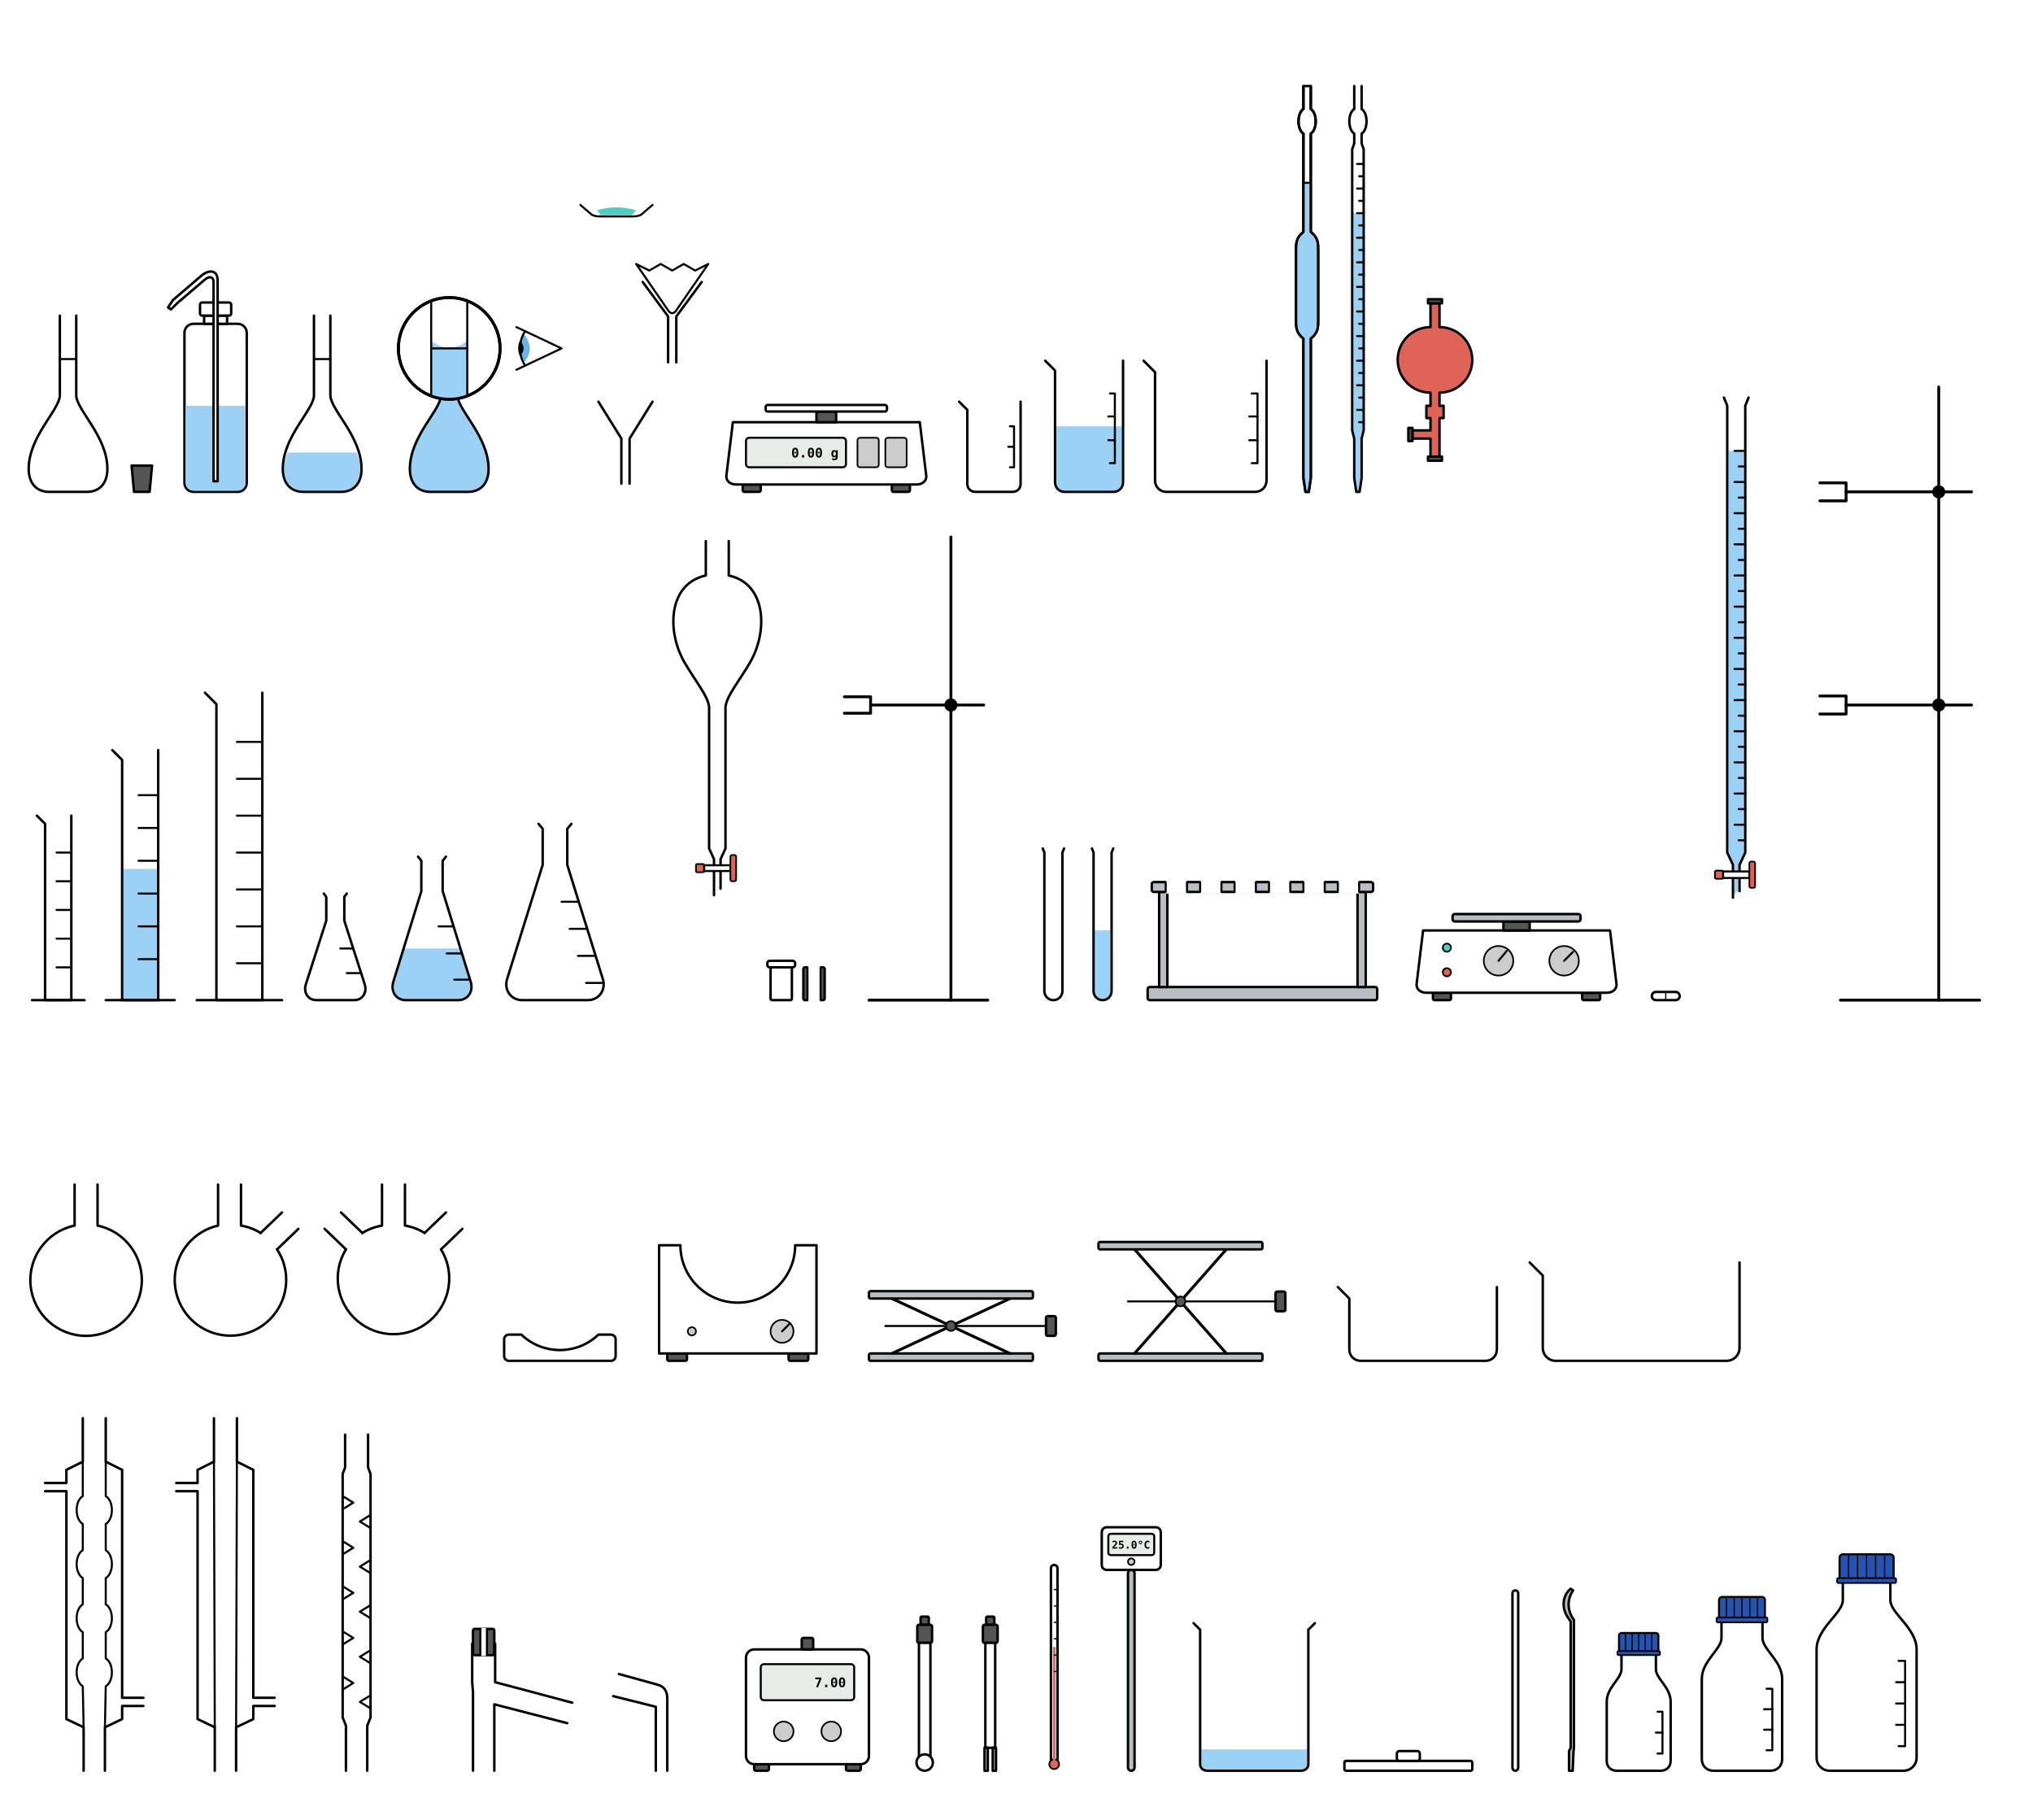
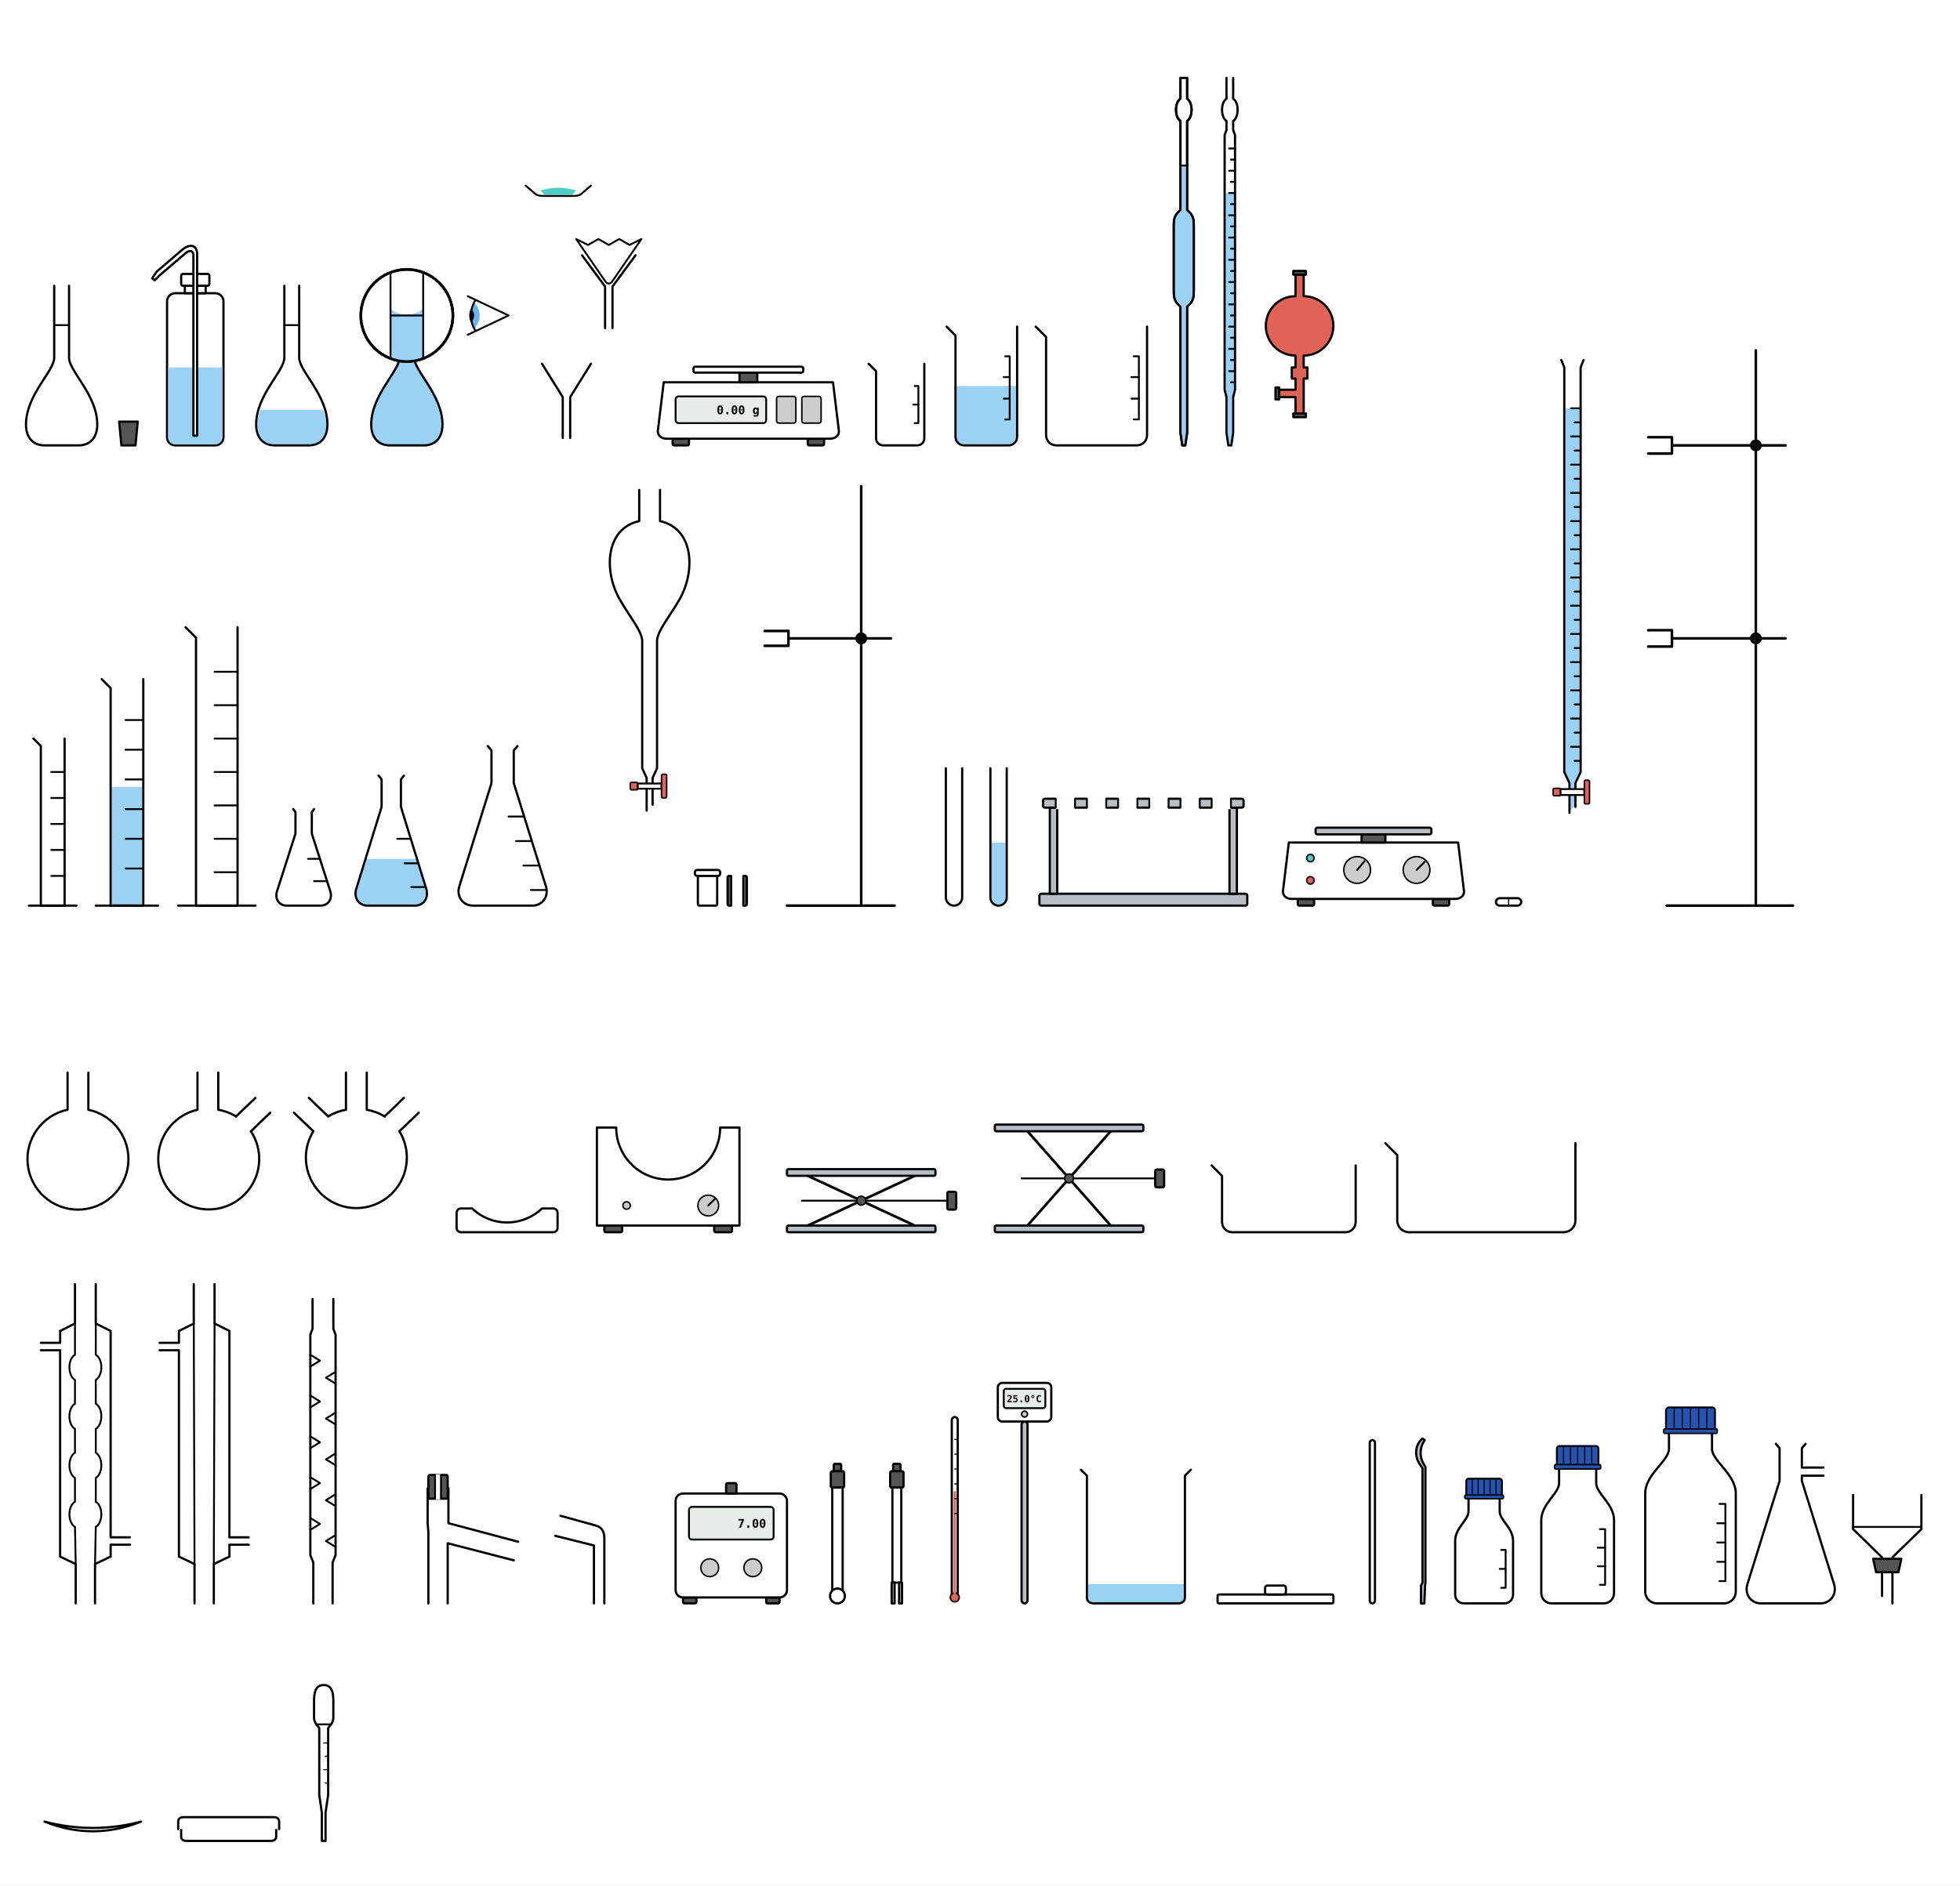
- <svg xmlns="http://www.w3.org/2000/svg" viewBox="0 0 2480 2220" width="2480" height="2220">
+ <svg xmlns="http://www.w3.org/2000/svg" viewBox="0 0 2640 2540" width="2640" height="2540">
  <style>
    .verre { fill: #ffffff; stroke: #000000; stroke-width: 3; stroke-linecap: round; stroke-linejoin: round; }
    .verre-fond { fill: #ffffff; stroke: none; }
    .liquide { fill: #9ad1f5; stroke: none; }
    .solide { fill: #4ecdc4; stroke: none; }
    .propipette { fill: #e06358; stroke: #000000; stroke-width: 3; stroke-linecap: round; stroke-linejoin: round; }
    .robinet-rouge { fill: #e06358; stroke: #000000; stroke-width: 2; stroke-linecap: round; stroke-linejoin: round; }
    .trait { fill: none; stroke: #000000; stroke-width: 2.5; stroke-linecap: round; stroke-linejoin: round; }
    .potence { fill: none; stroke: #000000; stroke-width: 3.5; stroke-linecap: round; stroke-linejoin: round; }
    .bouchon { fill: #555555; stroke: #000000; stroke-width: 3; stroke-linejoin: round; }
    .metal { fill: #b8bec4; stroke: #000000; stroke-width: 3; stroke-linecap: round; stroke-linejoin: round; }
    .ecran { fill: #e6ece8; stroke: #000000; stroke-width: 2.5; stroke-linejoin: round; }
    .bouton { fill: #cccccc; stroke: #000000; stroke-width: 2; stroke-linejoin: round; }
    .texte-ecran { font-family: monospace; font-size: 16px; font-weight: bold; fill: #000000; text-anchor: end; }
  </style>
-   <rect x="0" y="0" width="2480" height="2220" fill="#ffffff" />
+   <rect x="0" y="0" width="2640" height="2540" fill="#ffffff" />
  <path class="verre-fond" d="M 73,385 L 73,482 C 73,500 35,532 35,572 C 35,590 45,600 60,600 L 106,600 C 121,600 131,590 131,572 C 131,532 93,500 93,482 L 93,385 Z" />
  <path class="verre" style="fill:none;" d="M 73,385 L 73,482 C 73,500 35,532 35,572 C 35,590 45,600 60,600 L 106,600 C 121,600 131,590 131,572 C 131,532 93,500 93,482 L 93,385" />
  <line class="trait" x1="73" y1="438" x2="93" y2="438" />
  <polygon class="bouchon" points="160.5,568 185.5,568 182.5,600 163.5,600" />
  <rect class="verre" x="225" y="395" width="76" height="205" rx="11" />
  <path class="liquide" d="M 226.5,495 L 299.5,495 L 299.5,589 C 299.5,594.5 295,598.5 289.5,598.5 L 236.5,598.5 C 231,598.5 226.5,594.5 226.5,589 Z" />
  <rect class="verre" x="249" y="385" width="28" height="10" />
  <rect class="verre" x="244" y="369" width="38" height="16" rx="2.5" />
  <path class="verre" d="M 265.5,587 L 265.5,342 C 265.5,330 256,328 246,336 L 211,366 L 205,375 L 208.5,377.5 L 216,370 L 250,341 C 256,336 260.5,338 260.5,344 L 260.5,587 Z" />
  <path class="verre-fond" d="M 383,385 L 383,482 C 383,500 345,532 345,572 C 345,590 355,600 370,600 L 416,600 C 431,600 441,590 441,572 C 441,532 403,500 403,482 L 403,385 Z" />
  <path class="liquide" d="M 351,552 L 435,552 C 438.5,560 439.5,566 439.5,572 C 439.5,589 430,598.5 416,598.5 L 370,598.5 C 356,598.5 346.5,589 346.5,572 C 346.5,566 347.5,560 351,552 Z" />
  <path class="verre" style="fill:none;" d="M 383,385 L 383,482 C 383,500 345,532 345,572 C 345,590 355,600 370,600 L 416,600 C 431,600 441,590 441,572 C 441,532 403,500 403,482 L 403,385" />
  <line class="trait" x1="383" y1="438" x2="403" y2="438" />
  <path class="liquide" d="M 538,482 C 538,500 500,532 500,572 C 500,590 510,600 525,600 L 571,600 C 586,600 596,590 596,572 C 596,532 558,500 558,482 Z" />
  <path class="verre" style="fill:none;" d="M 538,482 C 538,500 500,532 500,572 C 500,590 510,600 525,600 L 571,600 C 586,600 596,590 596,572 C 596,532 558,500 558,482" />
  <circle cx="548" cy="425" r="62" fill="#ffffff" stroke="#000000" stroke-width="3.5" />
  <path class="liquide" d="M 526,416 Q 548,432 570,416 L 570,482 A 62,62 0 0,1 526,482 Z" />
  <line class="trait" x1="526" y1="368" x2="526" y2="482" />
  <line class="trait" x1="570" y1="368" x2="570" y2="482" />
  <line class="trait" x1="526" y1="425" x2="570" y2="425" />
  <circle cx="548" cy="425" r="62" fill="none" stroke="#000000" stroke-width="3.5" />
  <path d="M 638,407 A 24,24 0 0,1 638,443 A 35,35 0 0,1 638,407 Z" fill="#6ab5e8" />
  <path d="M 634,416 A 11,11 0 0,1 634,434 A 22,22 0 0,1 634,416 Z" fill="#000000" />
  <path class="trait" d="M 640,405 A 38,38 0 0,0 640,445" />
  <path class="trait" d="M 630,399 L 685,425 L 630,451" />
  <path class="verre-fond" d="M 730,490 L 758,535 L 758,590 L 768,590 L 768,535 L 796,490 Z" />
  <path class="verre" style="fill:none;" d="M 730,490 L 758,535 L 758,590" />
  <path class="verre" style="fill:none;" d="M 796,490 L 768,535 L 768,590" />
  <path class="verre-fond" d="M 776,322 L 792,330 L 806,322 L 820,330 L 834,322 L 848,330 L 864,322 L 825,382 L 825,442 L 815,442 L 815,382 Z" />
  <path class="trait" d="M 776,322 L 792,330 L 806,322 L 820,330 L 834,322 L 848,330 L 864,322 L 824,380 Q 820,384 816,380 Z" />
  <path class="verre" style="fill:none;" d="M 784,344 L 815,386 L 815,442" />
  <path class="verre" style="fill:none;" d="M 856,344 L 825,386 L 825,442" />
  <path class="solide" d="M 728,256.5 Q 752,249.5 776,256.5 L 771,262.5 L 733,262.5 Z" />
  <path class="trait" d="M 708,250 L 722,262 C 725,263.5 728,264 732,264 L 772,264 C 776,264 779,263.5 782,262 L 796,250" />
  <rect class="bouchon" x="906" y="591" width="22" height="9" rx="2" />
  <rect class="bouchon" x="1088" y="591" width="22" height="9" rx="2" />
  <path class="verre" d="M 894,515 L 1122,515 L 1130,581 C 1130,587 1125,591 1118,591 L 898,591 C 891,591 886,587 886,581 Z" />
  <rect class="bouchon" x="996" y="502" width="24" height="13" />
  <rect class="verre" x="934" y="494" width="148" height="8" rx="2.5" />
  <rect class="ecran" x="910" y="534" width="122" height="36" rx="4" />
  <text class="texte-ecran" x="1023" y="558">0.00 g</text>
  <rect class="bouton" x="1046" y="534" width="26" height="36" rx="3" />
  <rect class="bouton" x="1080" y="534" width="26" height="36" rx="3" />
  <path class="verre-fond" d="M 1170,490 L 1180,500 L 1180,590 C 1180,596 1184,600 1190,600 L 1235,600 C 1241,600 1245,596 1245,590 L 1245,490 Z" />
  <path class="verre" style="fill:none;" d="M 1170,490 L 1180,500 L 1180,590 C 1180,596 1184,600 1190,600 L 1235,600 C 1241,600 1245,596 1245,590 L 1245,490" />
  <path class="trait" d="M 1232,520 L 1237,520 L 1237,570 L 1232,570" />
  <line class="trait" x1="1230" y1="545" x2="1237" y2="545" />
  <path class="verre-fond" d="M 1275,440 L 1287,452 L 1287,588 C 1287,595 1292,600 1299,600 L 1358,600 C 1365,600 1370,595 1370,588 L 1370,440 Z" />
  <path class="liquide" d="M 1288.5,520 L 1368.5,520 L 1368.5,588 C 1368.5,594 1364,598.5 1358,598.5 L 1299,598.5 C 1293,598.5 1288.5,594 1288.5,588 Z" />
  <path class="verre" style="fill:none;" d="M 1275,440 L 1287,452 L 1287,588 C 1287,595 1292,600 1299,600 L 1358,600 C 1365,600 1370,595 1370,588 L 1370,440" />
  <path class="trait" d="M 1354,480 L 1360,480 L 1360,565 L 1354,565" />
  <line class="trait" x1="1352" y1="508" x2="1360" y2="508" />
  <line class="trait" x1="1352" y1="537" x2="1360" y2="537" />
  <path class="verre-fond" d="M 1395,440 L 1409,454 L 1409,586 C 1409,594 1415,600 1423,600 L 1531,600 C 1539,600 1545,594 1545,586 L 1545,440 Z" />
  <path class="verre" style="fill:none;" d="M 1395,440 L 1409,454 L 1409,586 C 1409,594 1415,600 1423,600 L 1531,600 C 1539,600 1545,594 1545,586 L 1545,440" />
  <path class="trait" d="M 1527,480 L 1534,480 L 1534,565 L 1527,565" />
  <line class="trait" x1="1524" y1="508" x2="1534" y2="508" />
  <line class="trait" x1="1524" y1="537" x2="1534" y2="537" />
  <path class="verre" d="M 1590,105 L 1590,133 C 1582,138 1582,158 1590,163 L 1590,283 C 1581,290 1581,297 1581,305 L 1581,391 C 1581,399 1581,406 1590,413 L 1590,583 L 1592.5,600 L 1596.5,600 L 1599,583 L 1599,413 C 1608,406 1608,399 1608,391 L 1608,305 C 1608,297 1608,290 1599,283 L 1599,163 C 1607,158 1607,138 1599,133 L 1599,105 Z" />
  <path class="liquide" d="M 1591.5,223 L 1597.5,223 L 1597.5,283 C 1606.5,290 1606.5,297 1606.5,305 L 1606.5,391 C 1606.5,399 1606.5,406 1597.5,413 L 1597.5,583 L 1595.5,598.5 L 1593.5,598.5 L 1591.5,583 L 1591.5,413 C 1582.5,406 1582.5,399 1582.5,391 L 1582.5,305 C 1582.5,297 1582.5,290 1591.5,283 Z" />
  <path class="verre" style="fill:none;" d="M 1590,105 L 1590,133 C 1582,138 1582,158 1590,163 L 1590,283 C 1581,290 1581,297 1581,305 L 1581,391 C 1581,399 1581,406 1590,413 L 1590,583 L 1592.5,600 L 1596.5,600 L 1599,583 L 1599,413 C 1608,406 1608,399 1608,391 L 1608,305 C 1608,297 1608,290 1599,283 L 1599,163 C 1607,158 1607,138 1599,133 L 1599,105" />
  <line class="trait" x1="1590" y1="223" x2="1599" y2="223" />
  <path class="verre-fond" d="M 1652,105 L 1652,133 C 1644,138 1644,158 1652,163 L 1652,175 L 1649.5,182 L 1649.5,525 L 1652,535 L 1652,583 L 1654.5,600 L 1658.5,600 L 1661,583 L 1661,535 L 1663.5,525 L 1663.5,182 L 1661,175 L 1661,163 C 1669,158 1669,138 1661,133 L 1661,105 Z" />
  <path class="liquide" d="M 1651,260 L 1662,260 L 1662,525 L 1659.5,535 L 1659.5,583 L 1657.5,598.5 L 1655.5,598.5 L 1653.5,583 L 1653.5,535 L 1651,525 Z" />
  <path class="verre" style="fill:none;" d="M 1652,105 L 1652,133 C 1644,138 1644,158 1652,163 L 1652,175 L 1649.5,182 L 1649.5,525 L 1652,535 L 1652,583 L 1654.5,600 L 1658.5,600 L 1661,583 L 1661,535 L 1663.5,525 L 1663.5,182 L 1661,175 L 1661,163 C 1669,158 1669,138 1661,133 L 1661,105" />
  <line class="trait" x1="1655.5" y1="200" x2="1663.5" y2="200" />
  <line class="trait" x1="1658" y1="215" x2="1663.5" y2="215" />
  <line class="trait" x1="1655.5" y1="230" x2="1663.5" y2="230" />
  <line class="trait" x1="1658" y1="245" x2="1663.5" y2="245" />
  <line class="trait" x1="1655.5" y1="260" x2="1663.5" y2="260" />
  <line class="trait" x1="1658" y1="275" x2="1663.5" y2="275" />
  <line class="trait" x1="1655.5" y1="290" x2="1663.5" y2="290" />
  <line class="trait" x1="1658" y1="305" x2="1663.5" y2="305" />
  <line class="trait" x1="1655.5" y1="320" x2="1663.5" y2="320" />
  <line class="trait" x1="1658" y1="335" x2="1663.5" y2="335" />
  <line class="trait" x1="1655.5" y1="350" x2="1663.5" y2="350" />
  <line class="trait" x1="1658" y1="365" x2="1663.5" y2="365" />
  <line class="trait" x1="1655.5" y1="380" x2="1663.5" y2="380" />
  <line class="trait" x1="1658" y1="395" x2="1663.5" y2="395" />
  <line class="trait" x1="1655.5" y1="410" x2="1663.5" y2="410" />
  <line class="trait" x1="1658" y1="425" x2="1663.5" y2="425" />
  <line class="trait" x1="1655.5" y1="440" x2="1663.5" y2="440" />
  <line class="trait" x1="1658" y1="455" x2="1663.5" y2="455" />
  <line class="trait" x1="1655.5" y1="470" x2="1663.5" y2="470" />
  <line class="trait" x1="1658" y1="485" x2="1663.5" y2="485" />
  <line class="trait" x1="1655.5" y1="500" x2="1663.5" y2="500" />
  <line class="trait" x1="1658" y1="515" x2="1663.5" y2="515" />
  <path class="propipette" d="M 1745,370 L 1745,399 A 40,40 0 1,0 1745,479 L 1745,495 L 1740,495 L 1740,510 L 1745,510 L 1745,525 L 1723,525 L 1723,535 L 1745,535 L 1745,557 L 1756,557 L 1756,510 L 1761,510 L 1761,495 L 1756,495 L 1756,479 A 40,40 0 1,0 1756,399 L 1756,370 Z" />
  <rect class="bouchon" x="1742" y="365" width="17" height="5" />
  <rect class="bouchon" x="1718" y="522" width="5" height="16" />
  <rect class="bouchon" x="1742" y="557" width="17" height="5" />
  <path class="verre-fond" d="M 45,995 L 55,1005 L 55,1220 L 87,1220 L 87,995 Z" />
  <path class="verre" style="fill:none;" d="M 45,995 L 55,1005 L 55,1220 L 87,1220 L 87,995" />
  <line class="verre" x1="39" y1="1220" x2="103" y2="1220" />
  <line class="trait" x1="69" y1="1040" x2="87" y2="1040" />
  <line class="trait" x1="69" y1="1075" x2="87" y2="1075" />
  <line class="trait" x1="69" y1="1110" x2="87" y2="1110" />
  <line class="trait" x1="69" y1="1145" x2="87" y2="1145" />
  <line class="trait" x1="69" y1="1180" x2="87" y2="1180" />
  <path class="verre-fond" d="M 137,915 L 149,927 L 149,1220 L 193,1220 L 193,915 Z" />
  <path class="liquide" d="M 150.5,1060 L 191.5,1060 L 191.5,1218.5 L 150.5,1218.5 Z" />
  <path class="verre" style="fill:none;" d="M 137,915 L 149,927 L 149,1220 L 193,1220 L 193,915" />
  <line class="verre" x1="129" y1="1220" x2="213" y2="1220" />
  <line class="trait" x1="169" y1="970" x2="193" y2="970" />
  <line class="trait" x1="169" y1="1010" x2="193" y2="1010" />
  <line class="trait" x1="169" y1="1050" x2="193" y2="1050" />
  <line class="trait" x1="169" y1="1090" x2="193" y2="1090" />
  <line class="trait" x1="169" y1="1130" x2="193" y2="1130" />
  <line class="trait" x1="169" y1="1170" x2="193" y2="1170" />
  <path class="verre-fond" d="M 250,845 L 264,859 L 264,1220 L 320,1220 L 320,845 Z" />
  <path class="verre" style="fill:none;" d="M 250,845 L 264,859 L 264,1220 L 320,1220 L 320,845" />
  <line class="verre" x1="240" y1="1220" x2="344" y2="1220" />
  <line class="trait" x1="289" y1="905" x2="320" y2="905" />
  <line class="trait" x1="289" y1="950" x2="320" y2="950" />
  <line class="trait" x1="289" y1="995" x2="320" y2="995" />
  <line class="trait" x1="289" y1="1040" x2="320" y2="1040" />
  <line class="trait" x1="289" y1="1085" x2="320" y2="1085" />
  <line class="trait" x1="289" y1="1130" x2="320" y2="1130" />
  <line class="trait" x1="289" y1="1175" x2="320" y2="1175" />
  <path class="verre-fond" d="M 395,1090 L 398,1094 L 398,1123 L 373,1201 C 370,1211 376,1220 386,1220 L 432,1220 C 442,1220 448,1211 445,1201 L 420,1123 L 420,1094 L 423,1090 Z" />
  <path class="verre" style="fill:none;" d="M 395,1090 L 398,1094 L 398,1123 L 373,1201 C 370,1211 376,1220 386,1220 L 432,1220 C 442,1220 448,1211 445,1201 L 420,1123 L 420,1094 L 423,1090" />
  <line class="trait" x1="415" y1="1157" x2="430" y2="1157" />
  <line class="trait" x1="423" y1="1187" x2="440" y2="1187" />
  <path class="verre-fond" d="M 510,1045 L 514,1050 L 514,1087 L 480,1197 C 476,1209 483,1220 495,1220 L 559,1220 C 571,1220 578,1209 574,1197 L 540,1087 L 540,1050 L 544,1045 Z" />
  <path class="liquide" d="M 493.5,1157 L 560.5,1157 L 572.5,1197 C 576,1208 570,1218.5 559,1218.5 L 495,1218.5 C 484,1218.5 478,1208 481.5,1197 Z" />
  <path class="verre" style="fill:none;" d="M 510,1045 L 514,1050 L 514,1087 L 480,1197 C 476,1209 483,1220 495,1220 L 559,1220 C 571,1220 578,1209 574,1197 L 540,1087 L 540,1050 L 544,1045" />
  <line class="trait" x1="535" y1="1130" x2="552" y2="1130" />
  <line class="trait" x1="545" y1="1163" x2="563" y2="1163" />
  <line class="trait" x1="554" y1="1195" x2="572" y2="1195" />
  <path class="verre-fond" d="M 657,1005 L 662,1011 L 662,1055 L 619,1193 C 614,1207 623,1220 637,1220 L 717,1220 C 731,1220 740,1207 735,1193 L 692,1055 L 692,1011 L 697,1005 Z" />
  <path class="verre" style="fill:none;" d="M 657,1005 L 662,1011 L 662,1055 L 619,1193 C 614,1207 623,1220 637,1220 L 717,1220 C 731,1220 740,1207 735,1193 L 692,1055 L 692,1011 L 697,1005" />
  <line class="trait" x1="685" y1="1100" x2="705" y2="1100" />
  <line class="trait" x1="695" y1="1133" x2="716" y2="1133" />
  <line class="trait" x1="705" y1="1166" x2="726" y2="1166" />
  <line class="trait" x1="715" y1="1199" x2="736" y2="1199" />
  <path class="verre-fond" d="M 861,660 L 861,702 C 815,712 813,770 835,808 C 849,832 863,848 865,862 L 865,1035 L 871,1048 L 871,1092 L 879,1084 L 879,1048 L 885,1035 L 885,862 C 887,848 901,832 915,808 C 937,770 935,712 889,702 L 889,660 Z" />
  <path class="verre" style="fill:none;" d="M 861,660 L 861,702 C 815,712 813,770 835,808 C 849,832 863,848 865,862 L 865,1035 L 871,1048 L 871,1092" />
  <path class="verre" style="fill:none;" d="M 889,660 L 889,702 C 935,712 937,770 915,808 C 901,832 887,848 885,862 L 885,1035 L 879,1048 L 879,1084" />
  <rect class="robinet-rouge" x="849" y="1054" width="10" height="10" rx="1.5" />
  <rect class="verre" style="stroke-width: 2.5;" x="859" y="1055.5" width="32" height="7" />
  <rect class="robinet-rouge" x="891" y="1043" width="7" height="32" rx="2" />
  <rect class="verre" x="936" y="1172" width="34" height="8" rx="3" />
  <rect class="verre" x="940" y="1180" width="26" height="40" rx="2" />
  <rect class="bouchon" x="980" y="1180" width="26" height="40" rx="2" />
  <rect class="verre-fond" x="985" y="1178" width="16" height="44" />
  <line class="trait" x1="985" y1="1180" x2="985" y2="1220" />
  <line class="trait" x1="1001" y1="1180" x2="1001" y2="1220" />
  <line class="potence" x1="1060" y1="1220" x2="1205" y2="1220" />
  <line class="potence" x1="1160" y1="655" x2="1160" y2="1220" />
  <line class="potence" x1="1062" y1="860" x2="1200" y2="860" />
  <circle cx="1160" cy="860" r="8" fill="#000000" />
  <path class="potence" d="M 1030,850 L 1062,850 L 1062,870 L 1030,870" />
-   <path class="verre-fond" d="M 1272,1035 L 1274,1040 L 1274,1209 A 11,11 0 0,0 1296,1209 L 1296,1040 L 1298,1035 Z" />
-   <path class="verre" style="fill:none;" d="M 1272,1035 L 1274,1040 L 1274,1209 A 11,11 0 0,0 1296,1209 L 1296,1040 L 1298,1035" />
-   <path class="verre-fond" d="M 1332,1035 L 1334,1040 L 1334,1209 A 11,11 0 0,0 1356,1209 L 1356,1040 L 1358,1035 Z" />
+   <path class="verre-fond" d="M 1274,1035 L 1274,1209 A 11,11 0 0,0 1296,1209 L 1296,1035 Z" />
+   <path class="verre" style="fill:none;" d="M 1274,1035 L 1274,1209 A 11,11 0 0,0 1296,1209 L 1296,1035" />
+   <path class="verre-fond" d="M 1334,1035 L 1334,1209 A 11,11 0 0,0 1356,1209 L 1356,1035 Z" />
  <path class="liquide" d="M 1335.5,1135 L 1354.5,1135 L 1354.5,1209 A 9.5,9.5 0 0,1 1335.5,1209 Z" />
-   <path class="verre" style="fill:none;" d="M 1332,1035 L 1334,1040 L 1334,1209 A 11,11 0 0,0 1356,1209 L 1356,1040 L 1358,1035" />
+   <path class="verre" style="fill:none;" d="M 1334,1035 L 1334,1209 A 11,11 0 0,0 1356,1209 L 1356,1035" />
  <rect class="metal" x="1400" y="1204" width="280" height="16" rx="2.5" />
  <rect class="metal" x="1414" y="1088" width="10" height="116" />
  <rect class="metal" x="1656" y="1088" width="10" height="116" />
  <rect class="metal" x="1405" y="1076" width="270" height="12" rx="2.5" />
  <rect class="verre-fond" x="1422" y="1074" width="26" height="16" />
  <rect class="verre-fond" x="1464" y="1074" width="26" height="16" />
  <rect class="verre-fond" x="1506" y="1074" width="26" height="16" />
  <rect class="verre-fond" x="1548" y="1074" width="26" height="16" />
  <rect class="verre-fond" x="1590" y="1074" width="26" height="16" />
  <rect class="verre-fond" x="1632" y="1074" width="26" height="16" />
  <line class="trait" x1="1422" y1="1076" x2="1422" y2="1088" />
  <line class="trait" x1="1448" y1="1076" x2="1448" y2="1088" />
  <line class="trait" x1="1464" y1="1076" x2="1464" y2="1088" />
  <line class="trait" x1="1490" y1="1076" x2="1490" y2="1088" />
  <line class="trait" x1="1506" y1="1076" x2="1506" y2="1088" />
  <line class="trait" x1="1532" y1="1076" x2="1532" y2="1088" />
  <line class="trait" x1="1548" y1="1076" x2="1548" y2="1088" />
  <line class="trait" x1="1574" y1="1076" x2="1574" y2="1088" />
  <line class="trait" x1="1590" y1="1076" x2="1590" y2="1088" />
  <line class="trait" x1="1616" y1="1076" x2="1616" y2="1088" />
  <line class="trait" x1="1632" y1="1076" x2="1632" y2="1088" />
  <line class="trait" x1="1658" y1="1076" x2="1658" y2="1088" />
  <rect class="bouchon" x="1748" y="1211" width="22" height="9" rx="2" />
  <rect class="bouchon" x="1930" y="1211" width="22" height="9" rx="2" />
  <path class="verre" d="M 1736,1135 L 1964,1135 L 1972,1201 C 1972,1207 1967,1211 1960,1211 L 1740,1211 C 1733,1211 1728,1207 1728,1201 Z" />
  <rect class="bouchon" x="1834" y="1124" width="32" height="11" />
  <rect class="metal" x="1772" y="1115" width="156" height="9" rx="2.5" />
  <circle cx="1765" cy="1156" r="5" fill="#4ecdc4" stroke="#000000" stroke-width="2" />
  <circle cx="1765" cy="1186" r="5" fill="#e06358" stroke="#000000" stroke-width="2" />
  <circle class="bouton" cx="1828" cy="1172" r="18" />
  <line class="trait" x1="1828" y1="1172" x2="1838" y2="1160" />
  <circle class="bouton" cx="1908" cy="1172" r="18" />
  <line class="trait" x1="1908" y1="1172" x2="1919" y2="1161" />
  <rect class="verre" x="2015" y="1210" width="34" height="10" rx="5" />
  <line class="trait" style="stroke-width: 1.5;" x1="2032" y1="1210" x2="2032" y2="1220" />
  <path class="verre-fond" d="M 2103,485 L 2107,495 L 2107,1040 L 2114,1055 L 2114,1095 L 2122,1087 L 2122,1055 L 2129,1040 L 2129,495 L 2133,485 Z" />
  <path class="liquide" d="M 2108.5,550 L 2127.5,550 L 2127.5,1040 L 2120.5,1055 L 2120.5,1086.5 L 2115.5,1091.5 L 2115.5,1055 L 2108.5,1040 Z" />
  <path class="verre" style="fill:none;" d="M 2103,485 L 2107,495 L 2107,1040 L 2114,1055 L 2114,1095" />
  <path class="verre" style="fill:none;" d="M 2133,485 L 2129,495 L 2129,1040 L 2122,1055 L 2122,1087" />
  <line class="trait" x1="2116" y1="550" x2="2129" y2="550" />
  <line class="trait" x1="2121" y1="569" x2="2129" y2="569" />
  <line class="trait" x1="2116" y1="588" x2="2129" y2="588" />
  <line class="trait" x1="2121" y1="607" x2="2129" y2="607" />
  <line class="trait" x1="2116" y1="626" x2="2129" y2="626" />
  <line class="trait" x1="2121" y1="645" x2="2129" y2="645" />
  <line class="trait" x1="2116" y1="664" x2="2129" y2="664" />
  <line class="trait" x1="2121" y1="683" x2="2129" y2="683" />
  <line class="trait" x1="2116" y1="702" x2="2129" y2="702" />
  <line class="trait" x1="2121" y1="721" x2="2129" y2="721" />
  <line class="trait" x1="2116" y1="740" x2="2129" y2="740" />
  <line class="trait" x1="2121" y1="759" x2="2129" y2="759" />
  <line class="trait" x1="2116" y1="778" x2="2129" y2="778" />
  <line class="trait" x1="2121" y1="797" x2="2129" y2="797" />
  <line class="trait" x1="2116" y1="816" x2="2129" y2="816" />
  <line class="trait" x1="2121" y1="835" x2="2129" y2="835" />
  <line class="trait" x1="2116" y1="854" x2="2129" y2="854" />
  <line class="trait" x1="2121" y1="873" x2="2129" y2="873" />
  <line class="trait" x1="2116" y1="892" x2="2129" y2="892" />
  <line class="trait" x1="2121" y1="911" x2="2129" y2="911" />
  <line class="trait" x1="2116" y1="930" x2="2129" y2="930" />
  <line class="trait" x1="2121" y1="949" x2="2129" y2="949" />
  <line class="trait" x1="2116" y1="968" x2="2129" y2="968" />
  <line class="trait" x1="2121" y1="987" x2="2129" y2="987" />
  <line class="trait" x1="2116" y1="1006" x2="2129" y2="1006" />
  <line class="trait" x1="2121" y1="1025" x2="2129" y2="1025" />
  <rect class="robinet-rouge" x="2092" y="1062" width="10" height="10" rx="1.5" />
  <rect class="verre" style="stroke-width: 2.5;" x="2102" y="1063" width="32" height="8" />
  <rect class="robinet-rouge" x="2134" y="1051" width="7" height="32" rx="2" />
  <line class="potence" x1="2245" y1="1220" x2="2415" y2="1220" />
  <line class="potence" x1="2365" y1="472" x2="2365" y2="1220" />
  <line class="potence" x1="2252" y1="600" x2="2405" y2="600" />
  <circle cx="2365" cy="600" r="8" fill="#000000" />
  <path class="potence" d="M 2220,589 L 2252,589 L 2252,611 L 2220,611" />
  <line class="potence" x1="2252" y1="860" x2="2405" y2="860" />
  <circle cx="2365" cy="860" r="8" fill="#000000" />
  <path class="potence" d="M 2220,849 L 2252,849 L 2252,871 L 2220,871" />
  <path class="verre-fond" d="M 91,1445 L 91,1495 A 68,68 0 1,0 119,1495 L 119,1445 Z" />
  <path class="verre" style="fill:none;" d="M 91,1445 L 91,1495 A 68,68 0 1,0 119,1495 L 119,1445" />
  <path class="verre-fond" d="M 266,1445 L 266,1495 A 68,68 0 1,0 294,1495 L 294,1445 Z" />
  <polygon class="verre-fond" points="344,1479 364,1499 338,1524 318,1504" />
  <line class="verre" x1="344" y1="1479" x2="318" y2="1504" />
  <line class="verre" x1="364" y1="1499" x2="338" y2="1524" />
  <path class="verre" style="fill:none;" d="M 266,1445 L 266,1495 A 68,68 0 1,0 338,1524" />
  <path class="verre" style="fill:none;" d="M 318,1504 A 68,68 0 0,0 294,1495 L 294,1445" />
  <path class="verre-fond" d="M 466,1445 L 466,1495 A 68,68 0 1,0 494,1495 L 494,1445 Z" />
  <polygon class="verre-fond" points="416,1479 396,1499 422,1524 442,1504" />
  <line class="verre" x1="416" y1="1479" x2="442" y2="1504" />
  <line class="verre" x1="396" y1="1499" x2="422" y2="1524" />
  <polygon class="verre-fond" points="544,1479 564,1499 538,1524 518,1504" />
  <line class="verre" x1="544" y1="1479" x2="518" y2="1504" />
  <line class="verre" x1="564" y1="1499" x2="538" y2="1524" />
  <path class="verre" style="fill:none;" d="M 422,1524 A 68,68 0 1,0 538,1524" />
  <path class="verre" style="fill:none;" d="M 466,1445 L 466,1495 A 68,68 0 0,0 442,1504" />
  <path class="verre" style="fill:none;" d="M 518,1504 A 68,68 0 0,0 494,1495 L 494,1445" />
  <path class="verre" d="M 615,1634 C 615,1630.5 617.5,1628 621,1628 L 636,1628 A 68,68 0 0,0 730,1628 L 745,1628 C 748.5,1628 751,1630.5 751,1634 L 751,1654 C 751,1657.5 748.5,1660 745,1660 L 621,1660 C 617.5,1660 615,1657.5 615,1654 Z" />
  <rect class="bouchon" x="814" y="1651" width="24" height="9" rx="2" />
  <rect class="bouchon" x="962" y="1651" width="24" height="9" rx="2" />
  <path class="verre" d="M 804,1519 L 830,1519 A 70,70 0 0,0 970,1519 L 996,1519 L 996,1651 L 804,1651 Z" />
  <circle cx="844" cy="1624" r="5" fill="#cccccc" stroke="#000000" stroke-width="2" />
  <circle class="bouton" cx="954" cy="1624" r="14" />
  <line class="trait" x1="954" y1="1624" x2="963" y2="1615" />
  <rect class="metal" x="1060" y="1651" width="200" height="9" rx="2" />
  <line class="potence" x1="1088" y1="1584" x2="1232" y2="1651" />
  <line class="potence" x1="1232" y1="1584" x2="1088" y2="1651" />
  <line class="trait" x1="1080" y1="1617.5" x2="1276" y2="1617.5" />
  <circle cx="1160" cy="1617.5" r="6" fill="#555555" stroke="#000000" stroke-width="2" />
  <rect class="bouchon" x="1276" y="1605.5" width="12" height="24" rx="2" />
  <rect class="metal" x="1060" y="1575" width="200" height="9" rx="2" />
  <rect class="metal" x="1340" y="1651" width="200" height="9" rx="2" />
  <line class="potence" x1="1384" y1="1524" x2="1496" y2="1651" />
  <line class="potence" x1="1496" y1="1524" x2="1384" y2="1651" />
  <line class="trait" x1="1376" y1="1587.5" x2="1556" y2="1587.5" />
  <circle cx="1440" cy="1587.5" r="6" fill="#555555" stroke="#000000" stroke-width="2" />
  <rect class="bouchon" x="1556" y="1575.5" width="12" height="24" rx="2" />
  <rect class="metal" x="1340" y="1515" width="200" height="9" rx="2" />
  <path class="verre-fond" d="M 1632,1570 L 1646,1584 L 1646,1646 C 1646,1654 1652,1660 1660,1660 L 1812,1660 C 1820,1660 1826,1654 1826,1646 L 1826,1570 Z" />
  <path class="verre" style="fill:none;" d="M 1632,1570 L 1646,1584 L 1646,1646 C 1646,1654 1652,1660 1660,1660 L 1812,1660 C 1820,1660 1826,1654 1826,1646 L 1826,1570" />
  <path class="verre-fond" d="M 1866,1540 L 1882,1556 L 1882,1644 C 1882,1653 1889,1660 1898,1660 L 2106,1660 C 2115,1660 2122,1653 2122,1644 L 2122,1540 Z" />
  <path class="verre" style="fill:none;" d="M 1866,1540 L 1882,1556 L 1882,1644 C 1882,1653 1889,1660 1898,1660 L 2106,1660 C 2115,1660 2122,1653 2122,1644 L 2122,1540" />
  <path class="verre-fond" d="M 101,1730 L 129,1730 L 129,1783 L 149,1793 L 149,2097 L 128,2107 L 128,2160 L 102,2160 L 102,2107 L 81,2097 L 81,1793 L 101,1783 Z" />
  <path class="verre" style="fill:none;" d="M 101,1730 L 101,1783 L 81,1793 L 81,1809 L 55,1809" />
  <path class="verre" style="fill:none;" d="M 55,1819 L 81,1819 L 81,2097 L 102,2107 L 102,2160" />
  <path class="verre" style="fill:none;" d="M 129,1730 L 129,1783 L 149,1793 L 149,2071 L 175,2071" />
  <path class="verre" style="fill:none;" d="M 175,2081 L 149,2081 L 149,2097 L 128,2107 L 128,2160" />
  <path class="trait" d="M 101,1783 L 101,1825 C 91,1831 91,1853 101,1859 L 101,1891 C 91,1897 91,1919 101,1925 L 101,1957 C 91,1963 91,1985 101,1991 L 101,2023 C 91,2029 91,2051 101,2057 L 102,2107" />
  <path class="trait" d="M 129,1783 L 129,1825 C 139,1831 139,1853 129,1859 L 129,1891 C 139,1897 139,1919 129,1925 L 129,1957 C 139,1963 139,1985 129,1991 L 129,2023 C 139,2029 139,2051 129,2057 L 128,2107" />
  <path class="verre-fond" d="M 261,1730 L 289,1730 L 289,1783 L 309,1793 L 309,2097 L 288,2107 L 288,2160 L 262,2160 L 262,2107 L 241,2097 L 241,1793 L 261,1783 Z" />
  <path class="verre" style="fill:none;" d="M 261,1730 L 261,1783 L 241,1793 L 241,1809 L 215,1809" />
  <path class="verre" style="fill:none;" d="M 215,1819 L 241,1819 L 241,2097 L 262,2107 L 262,2160" />
  <path class="verre" style="fill:none;" d="M 289,1730 L 289,1783 L 309,1793 L 309,2071 L 335,2071" />
  <path class="verre" style="fill:none;" d="M 335,2081 L 309,2081 L 309,2097 L 288,2107 L 288,2160" />
  <line class="trait" x1="261" y1="1783" x2="262" y2="2107" />
  <line class="trait" x1="289" y1="1783" x2="288" y2="2107" />
  <path class="verre-fond" d="M 421,1750 L 449,1750 L 449,1790 L 452,1798 L 452,2095 L 448,2105 L 448,2160 L 422,2160 L 422,2105 L 418,2095 L 418,1798 L 421,1790 Z" />
  <path class="verre" style="fill:none;" d="M 421,1750 L 421,1790 L 418,1798 L 418,2095 L 422,2105 L 422,2160" />
  <path class="verre" style="fill:none;" d="M 449,1750 L 449,1790 L 452,1798 L 452,2095 L 448,2105 L 448,2160" />
  <polyline class="trait" points="418,1825 431,1833 418,1841" />
  <polyline class="trait" points="452,1848 439,1856 452,1864" />
  <polyline class="trait" points="418,1880 431,1888 418,1896" />
  <polyline class="trait" points="452,1903 439,1911 452,1919" />
  <polyline class="trait" points="418,1935 431,1943 418,1951" />
  <polyline class="trait" points="452,1958 439,1966 452,1974" />
  <polyline class="trait" points="418,1990 431,1998 418,2006" />
  <polyline class="trait" points="452,2013 439,2021 452,2029" />
  <polyline class="trait" points="418,2045 431,2053 418,2061" />
  <polyline class="trait" points="452,2068 439,2076 452,2084" />
  <path class="verre-fond" d="M 576,2005 L 604,2005 L 604,2052 L 698,2077 L 692,2102 L 603,2079 L 603,2160 L 577,2160 L 577,2052 Z" />
  <path class="verre" style="fill:none;" d="M 576,2005 L 576,2052 L 577,2064 L 577,2160" />
  <path class="verre" style="fill:none;" d="M 604,2005 L 604,2052 L 698,2077" />
  <path class="verre" style="fill:none;" d="M 603,2160 L 603,2079 L 692,2102" />
  <rect class="bouchon" x="577" y="1987" width="26" height="32" rx="2" />
  <rect class="verre-fond" x="586" y="1986" width="8" height="34" />
  <line class="trait" x1="586" y1="1987" x2="586" y2="2019" />
  <line class="trait" x1="594" y1="1987" x2="594" y2="2019" />
  <path class="verre-fond" d="M 755,2042 L 802,2055 Q 814,2058 814,2072 L 814,2160 L 800,2160 L 800,2082 L 748,2069 Z" />
  <path class="verre" style="fill:none;" d="M 755,2042 L 802,2055 Q 814,2058 814,2072 L 814,2160" />
  <path class="verre" style="fill:none;" d="M 748,2069 L 800,2082 L 800,2160" />
  <g id="appareil-mesure">
    <rect class="bouchon" x="920" y="2152" width="18" height="8" rx="2" />
    <rect class="bouchon" x="1032" y="2152" width="18" height="8" rx="2" />
    <rect class="verre" x="910" y="2012" width="150" height="140" rx="10" />
    <rect class="bouchon" x="978" y="1998" width="14" height="14" rx="2" />
    <rect class="ecran" x="928" y="2030" width="114" height="44" rx="4" />
    <text class="texte-ecran" x="1032" y="2058">7.00</text>
    <circle class="bouton" cx="956" cy="2112" r="12" />
    <circle class="bouton" cx="1014" cy="2112" r="12" />
  </g>
  <g id="sonde-ph">
    <rect class="bouchon" x="1123" y="1972" width="10" height="10" rx="1.5" />
    <rect class="bouchon" x="1119" y="1982" width="18" height="22" rx="2" />
    <rect class="verre" x="1121" y="2004" width="14" height="138" />
    <circle class="verre" cx="1128" cy="2150" r="10" />
  </g>
  <g id="sonde-conductimetrie">
    <rect class="bouchon" x="1203" y="1972" width="10" height="10" rx="1.5" />
    <rect class="bouchon" x="1199" y="1982" width="18" height="22" rx="2" />
    <rect class="verre" x="1202" y="2004" width="12" height="128" />
    <rect class="metal" x="1201" y="2132" width="4" height="28" />
    <rect class="metal" x="1211" y="2132" width="4" height="28" />
  </g>
  <g id="thermometre-alcool">
    <rect class="verre" x="1282" y="1909" width="8" height="245" rx="4" />
    <circle cx="1286" cy="2152" r="6" fill="#e06358" stroke="#000000" stroke-width="2" />
    <rect x="1284.5" y="2009" width="3" height="139" fill="#e06358" />
    <line class="trait" style="stroke-width: 1.5;" x1="1286" y1="1939" x2="1290" y2="1939" />
    <line class="trait" style="stroke-width: 1.5;" x1="1286" y1="1959" x2="1290" y2="1959" />
    <line class="trait" style="stroke-width: 1.5;" x1="1286" y1="1979" x2="1290" y2="1979" />
    <line class="trait" style="stroke-width: 1.5;" x1="1286" y1="1999" x2="1290" y2="1999" />
    <line class="trait" style="stroke-width: 1.5;" x1="1286" y1="2019" x2="1290" y2="2019" />
    <line class="trait" style="stroke-width: 1.5;" x1="1286" y1="2039" x2="1290" y2="2039" />
  </g>
  <g id="thermometre-numerique">
    <rect class="metal" x="1376" y="1915" width="8" height="245" rx="4" />
    <rect class="verre" x="1344" y="1863" width="72" height="52" rx="6" />
    <rect class="ecran" x="1352" y="1871" width="56" height="26" rx="3" />
    <text class="texte-ecran" style="font-size: 13px;" x="1403" y="1889">25.0°C</text>
    <circle class="bouton" cx="1380" cy="1905" r="4" />
  </g>
  <g id="cuve-ccm">
    <path class="verre-fond" d="M 1456,1980 L 1464,1988 L 1464,2152 C 1464,2157 1468,2160 1473,2160 L 1587,2160 C 1592,2160 1596,2157 1596,2152 L 1596,1988 L 1604,1980 Z" />
    <path class="liquide" d="M 1465.5,2134 L 1594.5,2134 L 1594.5,2152 C 1594.5,2156 1591.5,2158.5 1587,2158.5 L 1473,2158.5 C 1468.5,2158.5 1465.5,2156 1465.5,2152 Z" />
    <path class="verre" style="fill:none;" d="M 1456,1980 L 1464,1988 L 1464,2152 C 1464,2157 1468,2160 1473,2160 L 1587,2160 C 1592,2160 1596,2157 1596,2152 L 1596,1988 L 1604,1980" />
  </g>
  <g id="couvercle-ccm">
    <rect class="verre" x="1640" y="2148" width="156" height="12" rx="2" />
    <rect class="verre" x="1704" y="2136" width="28" height="12" rx="3" />
  </g>
  <g id="baguette-verre">
    <rect class="verre" x="1845" y="1940" width="7" height="220" rx="3.5" />
  </g>
  <g id="spatule-cote">
    <path class="metal" d="M 1916,1938 C 1906,1946 1904,1962 1914,1975 L 1916,1978 L 1916,2132 L 1914,2136 L 1914,2160 L 1918.5,2160 L 1919.5,2136 L 1920,2132 L 1920,1976 C 1911,1964 1912,1950 1919,1940 Z" />
  </g>
  <g id="flacon-petit">
    <path class="verre-fond" d="M 1978,2018 L 1978,2036 C 1978,2048 1960,2058 1960,2076 L 1960,2148 C 1960,2155 1965,2160 1972,2160 L 2026,2160 C 2033,2160 2038,2155 2038,2148 L 2038,2076 C 2038,2058 2020,2048 2020,2036 L 2020,2018 Z" />
    <path class="verre" style="fill:none;" d="M 1978,2018 L 1978,2036 C 1978,2048 1960,2058 1960,2076 L 1960,2148 C 1960,2155 1965,2160 1972,2160 L 2026,2160 C 2033,2160 2038,2155 2038,2148 L 2038,2076 C 2038,2058 2020,2048 2020,2036 L 2020,2018" />
    <path class="trait" d="M 2022,2088 L 2028,2088 L 2028,2139 L 2022,2139" />
    <line class="trait" x1="2020" y1="2113.5" x2="2028" y2="2113.5" />
    <g id="bouchon-flacon-petit">
      <rect x="1975" y="1992" width="48" height="26" rx="3" fill="#2554b0" stroke="#000000" stroke-width="2.5" stroke-linejoin="round" />
      <rect x="1973" y="2014" width="52" height="5" rx="1.5" fill="#2554b0" stroke="#000000" stroke-width="2" />
      <line x1="1983" y1="1993" x2="1983" y2="2013" stroke="#000000" stroke-width="1.5" />
      <line x1="1991" y1="1993" x2="1991" y2="2013" stroke="#000000" stroke-width="1.5" />
      <line x1="1999" y1="1993" x2="1999" y2="2013" stroke="#000000" stroke-width="1.5" />
      <line x1="2007" y1="1993" x2="2007" y2="2013" stroke="#000000" stroke-width="1.5" />
      <line x1="2015" y1="1993" x2="2015" y2="2013" stroke="#000000" stroke-width="1.5" />
    </g>
  </g>
  <g id="flacon-moyen">
    <path class="verre-fond" d="M 2100,1978 L 2100,1998 C 2100,2012 2076,2026 2076,2048 L 2076,2146 C 2076,2154 2082,2160 2090,2160 L 2160,2160 C 2168,2160 2174,2154 2174,2146 L 2174,2048 C 2174,2026 2150,2012 2150,1998 L 2150,1978 Z" />
    <path class="verre" style="fill:none;" d="M 2100,1978 L 2100,1998 C 2100,2012 2076,2026 2076,2048 L 2076,2146 C 2076,2154 2082,2160 2090,2160 L 2160,2160 C 2168,2160 2174,2154 2174,2146 L 2174,2048 C 2174,2026 2150,2012 2150,1998 L 2150,1978" />
    <path class="trait" d="M 2155,2060 L 2162,2060 L 2162,2135 L 2155,2135" />
    <line class="trait" x1="2152" y1="2085" x2="2162" y2="2085" />
    <line class="trait" x1="2152" y1="2110" x2="2162" y2="2110" />
    <g id="bouchon-flacon-moyen">
      <rect x="2097" y="1948" width="56" height="30" rx="3.5" fill="#2554b0" stroke="#000000" stroke-width="2.5" stroke-linejoin="round" />
      <rect x="2094" y="1973" width="62" height="6" rx="1.5" fill="#2554b0" stroke="#000000" stroke-width="2" />
      <line x1="2106" y1="1949" x2="2106" y2="1972" stroke="#000000" stroke-width="1.5" />
      <line x1="2115.5" y1="1949" x2="2115.5" y2="1972" stroke="#000000" stroke-width="1.5" />
      <line x1="2125" y1="1949" x2="2125" y2="1972" stroke="#000000" stroke-width="1.5" />
      <line x1="2134.5" y1="1949" x2="2134.5" y2="1972" stroke="#000000" stroke-width="1.5" />
      <line x1="2144" y1="1949" x2="2144" y2="1972" stroke="#000000" stroke-width="1.5" />
    </g>
  </g>
  <g id="flacon-grand">
    <path class="verre-fond" d="M 2248,1930 L 2248,1952 C 2248,1968 2216,1986 2216,2012 L 2216,2144 C 2216,2153 2223,2160 2232,2160 L 2322,2160 C 2331,2160 2338,2153 2338,2144 L 2338,2012 C 2338,1986 2306,1968 2306,1952 L 2306,1930 Z" />
    <path class="verre" style="fill:none;" d="M 2248,1930 L 2248,1952 C 2248,1968 2216,1986 2216,2012 L 2216,2144 C 2216,2153 2223,2160 2232,2160 L 2322,2160 C 2331,2160 2338,2153 2338,2144 L 2338,2012 C 2338,1986 2306,1968 2306,1952 L 2306,1930" />
    <path class="trait" d="M 2316,2026 L 2324,2026 L 2324,2130 L 2316,2130" />
    <line class="trait" x1="2313" y1="2052" x2="2324" y2="2052" />
    <line class="trait" x1="2313" y1="2078" x2="2324" y2="2078" />
    <line class="trait" x1="2313" y1="2104" x2="2324" y2="2104" />
    <g id="bouchon-flacon-grand">
      <rect x="2244" y="1896" width="66" height="34" rx="4" fill="#2554b0" stroke="#000000" stroke-width="2.5" stroke-linejoin="round" />
      <rect x="2241" y="1925" width="72" height="6" rx="1.5" fill="#2554b0" stroke="#000000" stroke-width="2" />
      <line x1="2255" y1="1897" x2="2255" y2="1924" stroke="#000000" stroke-width="1.5" />
      <line x1="2266" y1="1897" x2="2266" y2="1924" stroke="#000000" stroke-width="1.5" />
      <line x1="2277" y1="1897" x2="2277" y2="1924" stroke="#000000" stroke-width="1.5" />
      <line x1="2288" y1="1897" x2="2288" y2="1924" stroke="#000000" stroke-width="1.5" />
      <line x1="2299" y1="1897" x2="2299" y2="1924" stroke="#000000" stroke-width="1.5" />
    </g>
  </g>
+   <g id="fiole-a-vide">
+     <path class="verre-fond" d="M 2392,1945 L 2397,1951 L 2397,1995 L 2354,2133 C 2349,2147 2358,2160 2372,2160 L 2452,2160 C 2466,2160 2475,2147 2470,2133 L 2427,1995 L 2427,1988 L 2456,1988 L 2456,1977 L 2427,1977 L 2427,1951 L 2432,1945 Z" />
+     <path class="verre" style="fill:none;" d="M 2392,1945 L 2397,1951 L 2397,1995 L 2354,2133 C 2349,2147 2358,2160 2372,2160 L 2452,2160 C 2466,2160 2475,2147 2470,2133 L 2427,1995 L 2427,1988 L 2456,1988" />
+     <path class="verre" style="fill:none;" d="M 2432,1945 L 2427,1951 L 2427,1977 L 2456,1977" />
+   </g>
+   <g id="entonnoir-buchner">
+     <path class="verre-fond" d="M 2496,2014 L 2588,2014 L 2588,2060 L 2549,2098 L 2549,2160 L 2535,2150 L 2535,2098 L 2496,2060 Z" />
+     <path class="verre" style="fill:none;" d="M 2496,2014 L 2496,2060 L 2535,2098 L 2535,2150" />
+     <path class="verre" style="fill:none;" d="M 2588,2014 L 2588,2060 L 2549,2098 L 2549,2160" />
+     <line class="trait" x1="2496" y1="2057" x2="2588" y2="2057" />
+     <polygon class="bouchon" points="2523,2100 2561,2100 2557,2118 2527,2118" />
+   </g>
+   <g id="verre-de-montre">
+     <path class="verre" d="M 60,2454 Q 125,2480 190,2454 Q 125,2471 60,2454 Z" />
+   </g>
+   <g id="boite-de-petri">
+     <g id="petri-coupelle">
+       <path class="verre-fond" d="M 244,2456 L 244,2474 C 244,2478 247,2480 251,2480 L 365,2480 C 369,2480 372,2478 372,2474 L 372,2456 Z" />
+       <path class="verre" style="fill:none;" d="M 244,2456 L 244,2474 C 244,2478 247,2480 251,2480 L 365,2480 C 369,2480 372,2478 372,2474 L 372,2456" />
+     </g>
+     <g id="petri-couvercle">
+       <path class="verre-fond" d="M 240,2464 L 240,2454 C 240,2450 243,2448 247,2448 L 369,2448 C 373,2448 376,2450 376,2454 L 376,2464 Z" />
+       <path class="verre" style="fill:none;" d="M 240,2464 L 240,2454 C 240,2450 243,2448 247,2448 L 369,2448 C 373,2448 376,2450 376,2454 L 376,2464" />
+     </g>
+   </g>
+   <g id="pipette-pasteur">
+     <path class="verre" d="M 436,2270 C 425,2270 423,2280 423,2292 L 423,2314 C 423,2321 428,2325 430,2328 L 430,2418 L 433.5,2442 L 433.5,2480 L 438.5,2480 L 438.5,2442 L 442,2418 L 442,2328 C 444,2325 449,2321 449,2314 L 449,2292 C 449,2280 447,2270 436,2270 Z" />
+     <line class="trait" x1="426" y1="2323" x2="446" y2="2323" />
+     <line class="trait" style="stroke-width: 1.5;" x1="436" y1="2348" x2="442" y2="2348" />
+     <line class="trait" style="stroke-width: 1.5;" x1="438" y1="2366" x2="442" y2="2366" />
+     <line class="trait" style="stroke-width: 1.5;" x1="436" y1="2384" x2="442" y2="2384" />
+     <line class="trait" style="stroke-width: 1.5;" x1="438" y1="2402" x2="442" y2="2402" />
+   </g>
</svg>
